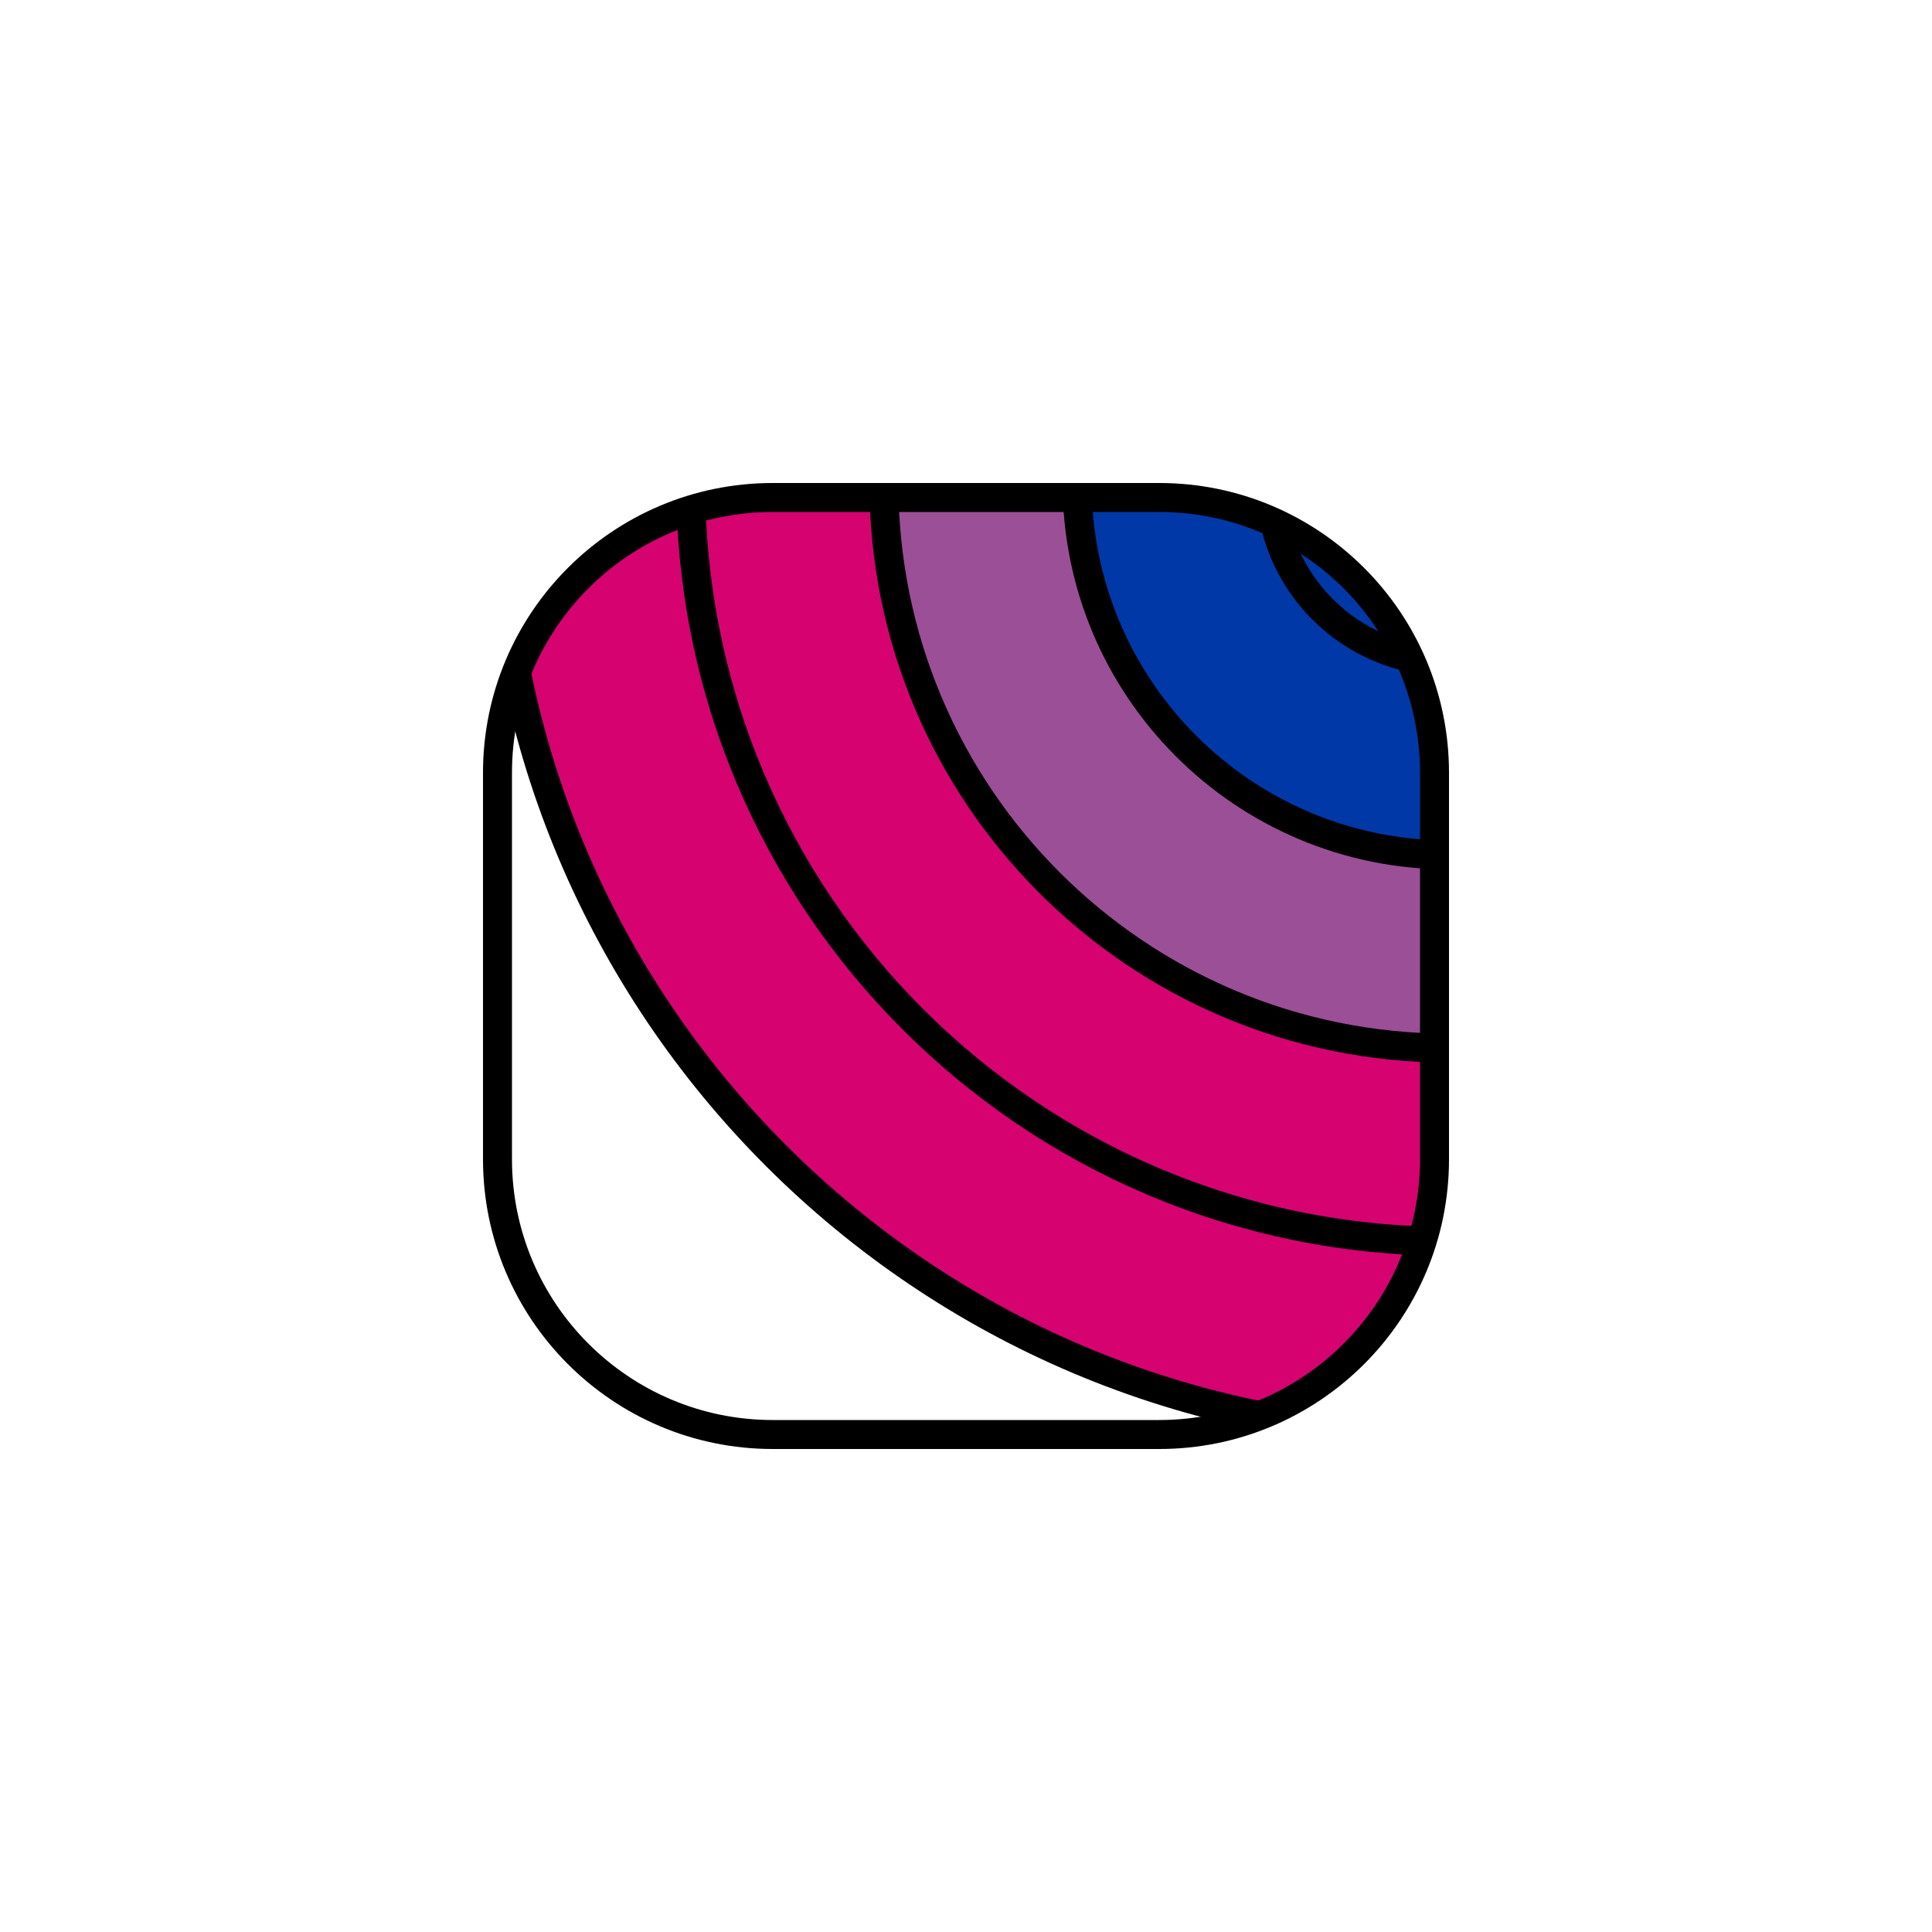
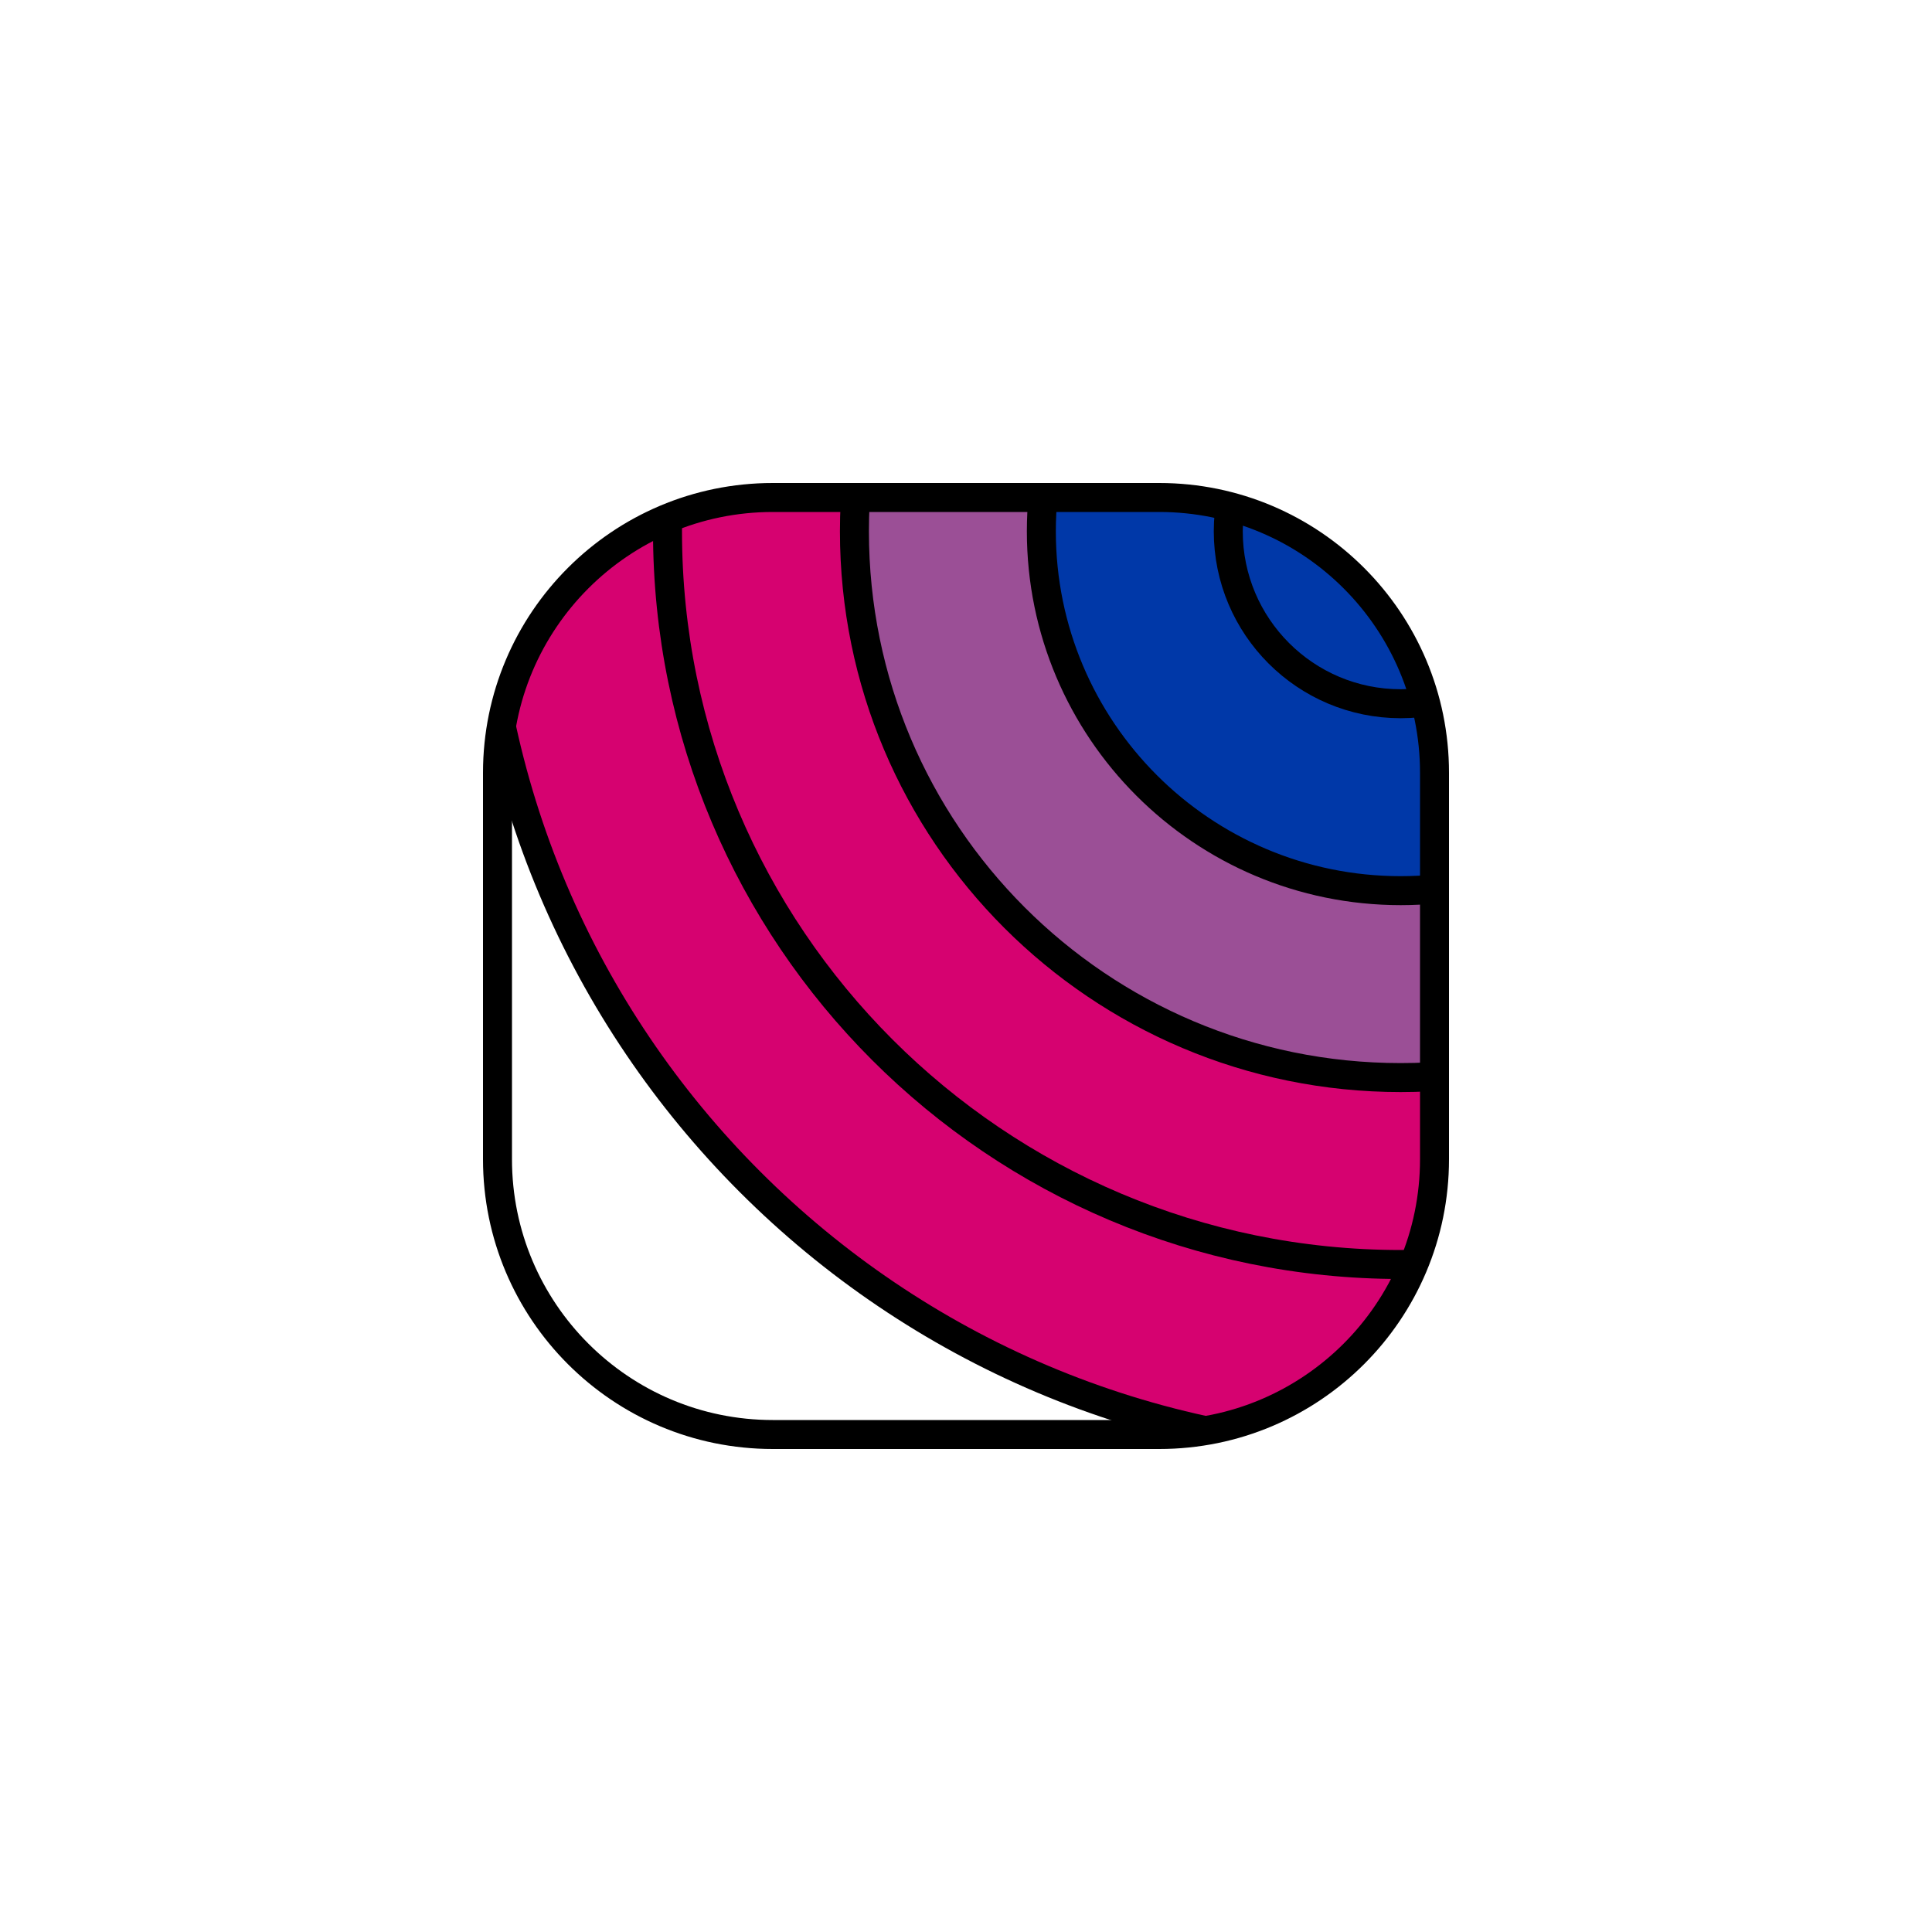
<svg xmlns="http://www.w3.org/2000/svg" width="512" height="512" viewBox="0 0 100 100" focusable="false" role="img" aria-label="engender">
  <rect width="100" height="100" fill="#FFFFFF" />
  <g transform="translate(25,25) scale(0.5)">
    <defs>
      <clipPath id="mark-tile">
        <rect x="1.5" y="1.5" width="97" height="97" rx="28.50" />
      </clipPath>
    </defs>
    <g clip-path="url(#mark-tile)">
      <rect width="100" height="100" fill="#FFFFFF" />
-       <circle cx="100" cy="0" r="98.50" fill="#D60270" stroke="#000" stroke-width="3" />
-       <circle cx="100" cy="0" r="78.50" fill="#D60270" stroke="#000" stroke-width="3" />
-       <circle cx="100" cy="0" r="58.50" fill="#9B4F96" stroke="#000" stroke-width="3" />
-       <circle cx="100" cy="0" r="38.50" fill="#0038A8" stroke="#000" stroke-width="3" />
-       <circle cx="100" cy="0" r="18.50" fill="#0038A8" stroke="#000" stroke-width="3" />
+       <circle cx="95" cy="5" r="95.25" fill="#D60270" stroke="#000" stroke-width="3" />
+       <circle cx="95" cy="5" r="75.90" fill="#D60270" stroke="#000" stroke-width="3" />
+       <circle cx="95" cy="5" r="56.55" fill="#9B4F96" stroke="#000" stroke-width="3" />
+       <circle cx="95" cy="5" r="37.20" fill="#0038A8" stroke="#000" stroke-width="3" />
+       <circle cx="95" cy="5" r="17.85" fill="#0038A8" stroke="#000" stroke-width="3" />
    </g>
    <rect x="1.5" y="1.5" width="97" height="97" rx="28.50" fill="none" stroke="#000" stroke-width="3" />
  </g>
</svg>
